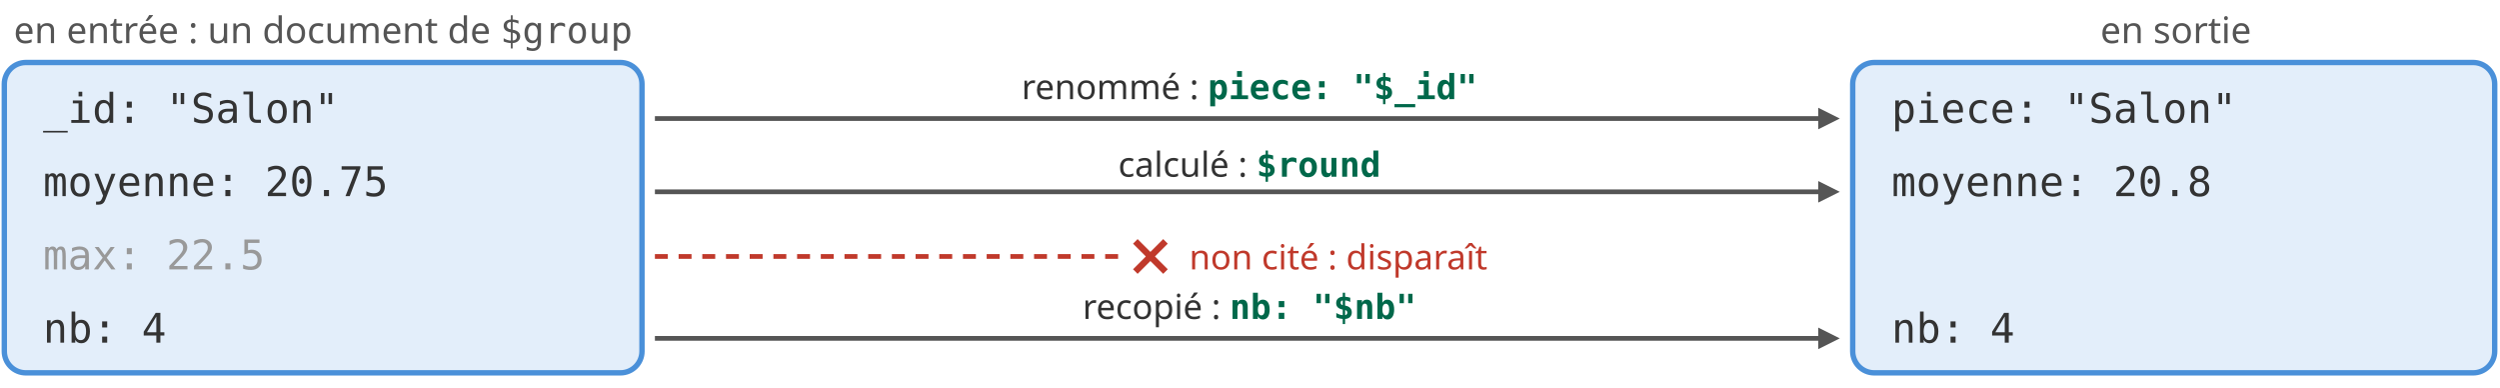
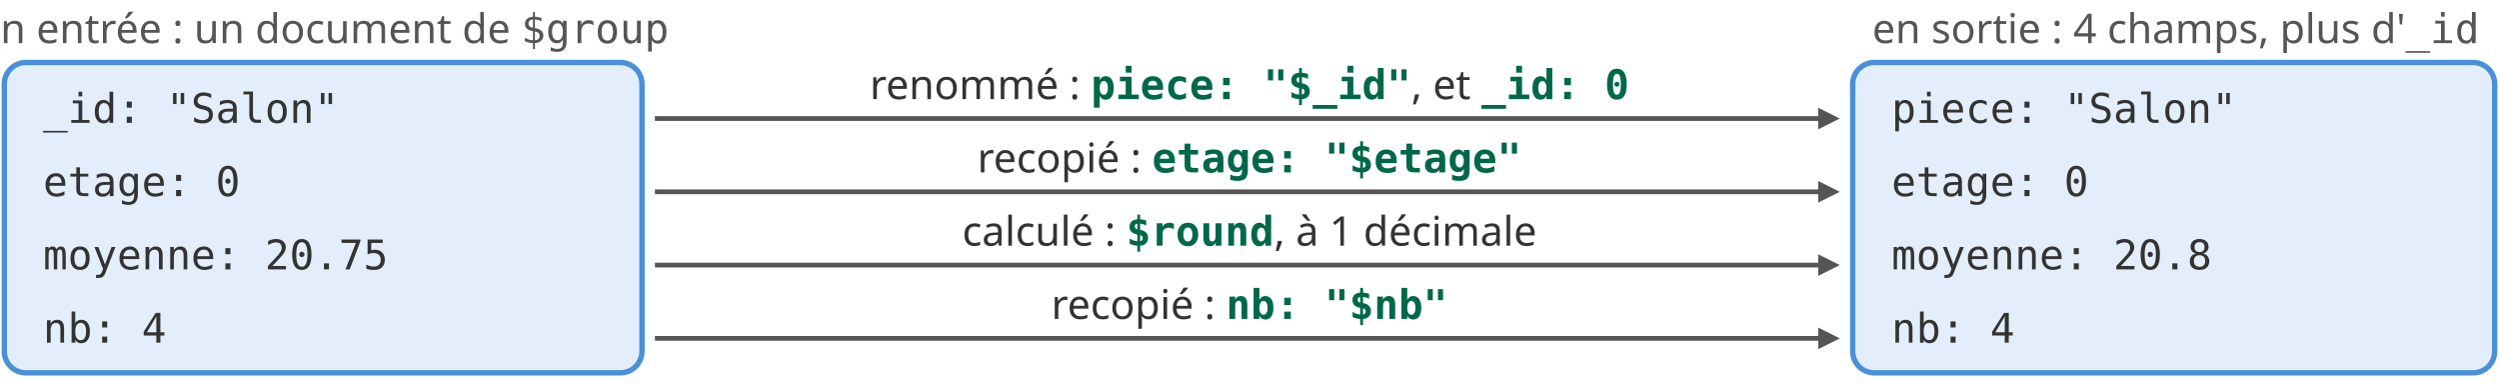
<svg xmlns="http://www.w3.org/2000/svg" viewBox="0 0 1160 180" font-family="sans-serif" role="img" aria-labelledby="t">
  <defs>
    <marker id="fl" viewBox="0 0 10 10" refX="5" refY="5" markerWidth="10" markerHeight="10" markerUnits="userSpaceOnUse" orient="auto-start-reverse">
      <path d="M0,0 L10,5 L0,10 z" fill="#555" />
    </marker>
  </defs>
-   <text x="150.0" y="20" font-size="17" fill="#555" text-anchor="middle">en entrée : un document de <tspan font-family="monospace">$group</tspan>
+   <text x="150.0" y="20" font-size="19" fill="#555" text-anchor="middle">en entrée : un document de <tspan font-family="monospace">$group</tspan>
  </text>
-   <text x="1010.0" y="20" font-size="17" fill="#555" text-anchor="middle">en sortie</text>
+   <text x="1010.0" y="20" font-size="19" fill="#555" text-anchor="middle">en sortie : 4 champs, plus d'<tspan font-family="monospace">_id</tspan>
+   </text>
  <rect x="2" y="29" width="296" height="144" rx="10" fill="#e3eefa" stroke="#4a90d9" stroke-width="2.5" />
  <rect x="860" y="29" width="298" height="144" rx="10" fill="#e3eefa" stroke="#4a90d9" stroke-width="2.5" />
  <text x="20" y="57" font-family="monospace" font-size="19" fill="#333">_id: "Salon"</text>
  <text x="878" y="57" font-family="monospace" font-size="19" fill="#333">piece: "Salon"</text>
  <line x1="304" y1="55" x2="849" y2="55" stroke="#555" stroke-width="2.2" marker-end="url(#fl)" />
-   <text x="580" y="46" font-size="16" fill="#333" text-anchor="middle">renommé : <tspan font-family="monospace" fill="#00684a" font-weight="bold">piece: "$_id"</tspan>
+   <text x="580" y="46" font-size="19" fill="#333" text-anchor="middle">renommé : <tspan font-family="monospace" fill="#00684a" font-weight="bold">piece: "$_id"</tspan>, et <tspan font-family="monospace" fill="#00684a" font-weight="bold">_id: 0</tspan>
  </text>
-   <text x="20" y="91" font-family="monospace" font-size="19" fill="#333">moyenne: 20.75</text>
-   <text x="878" y="91" font-family="monospace" font-size="19" fill="#333">moyenne: 20.8</text>
+   <text x="20" y="91" font-family="monospace" font-size="19" fill="#333">etage: 0</text>
+   <text x="878" y="91" font-family="monospace" font-size="19" fill="#333">etage: 0</text>
  <line x1="304" y1="89" x2="849" y2="89" stroke="#555" stroke-width="2.2" marker-end="url(#fl)" />
-   <text x="580" y="82" font-size="16" fill="#333" text-anchor="middle">calculé : <tspan font-family="monospace" fill="#00684a" font-weight="bold">$round</tspan>
+   <text x="580" y="80" font-size="19" fill="#333" text-anchor="middle">recopié : <tspan font-family="monospace" fill="#00684a" font-weight="bold">etage: "$etage"</tspan>
  </text>
-   <text x="20" y="125" font-family="monospace" font-size="19" fill="#999">max: 22.5</text>
-   <line x1="304" y1="119" x2="523" y2="119" stroke="#c0392b" stroke-width="2.2" stroke-dasharray="6 5" />
-   <path d="M527,112 L541,126 M541,112 L527,126" stroke="#c0392b" stroke-width="3" />
-   <text x="552" y="125" font-size="16" fill="#c0392b">non cité : disparaît</text>
+   <text x="20" y="125" font-family="monospace" font-size="19" fill="#333">moyenne: 20.75</text>
+   <text x="878" y="125" font-family="monospace" font-size="19" fill="#333">moyenne: 20.8</text>
+   <line x1="304" y1="123" x2="849" y2="123" stroke="#555" stroke-width="2.2" marker-end="url(#fl)" />
+   <text x="580" y="114" font-size="19" fill="#333" text-anchor="middle">calculé : <tspan font-family="monospace" fill="#00684a" font-weight="bold">$round</tspan>, à 1 décimale</text>
  <text x="20" y="159" font-family="monospace" font-size="19" fill="#333">nb: 4</text>
  <text x="878" y="159" font-family="monospace" font-size="19" fill="#333">nb: 4</text>
  <line x1="304" y1="157" x2="849" y2="157" stroke="#555" stroke-width="2.2" marker-end="url(#fl)" />
-   <text x="580" y="148" font-size="16" fill="#333" text-anchor="middle">recopié : <tspan font-family="monospace" fill="#00684a" font-weight="bold">nb: "$nb"</tspan>
+   <text x="580" y="148" font-size="19" fill="#333" text-anchor="middle">recopié : <tspan font-family="monospace" fill="#00684a" font-weight="bold">nb: "$nb"</tspan>
  </text>
</svg>
